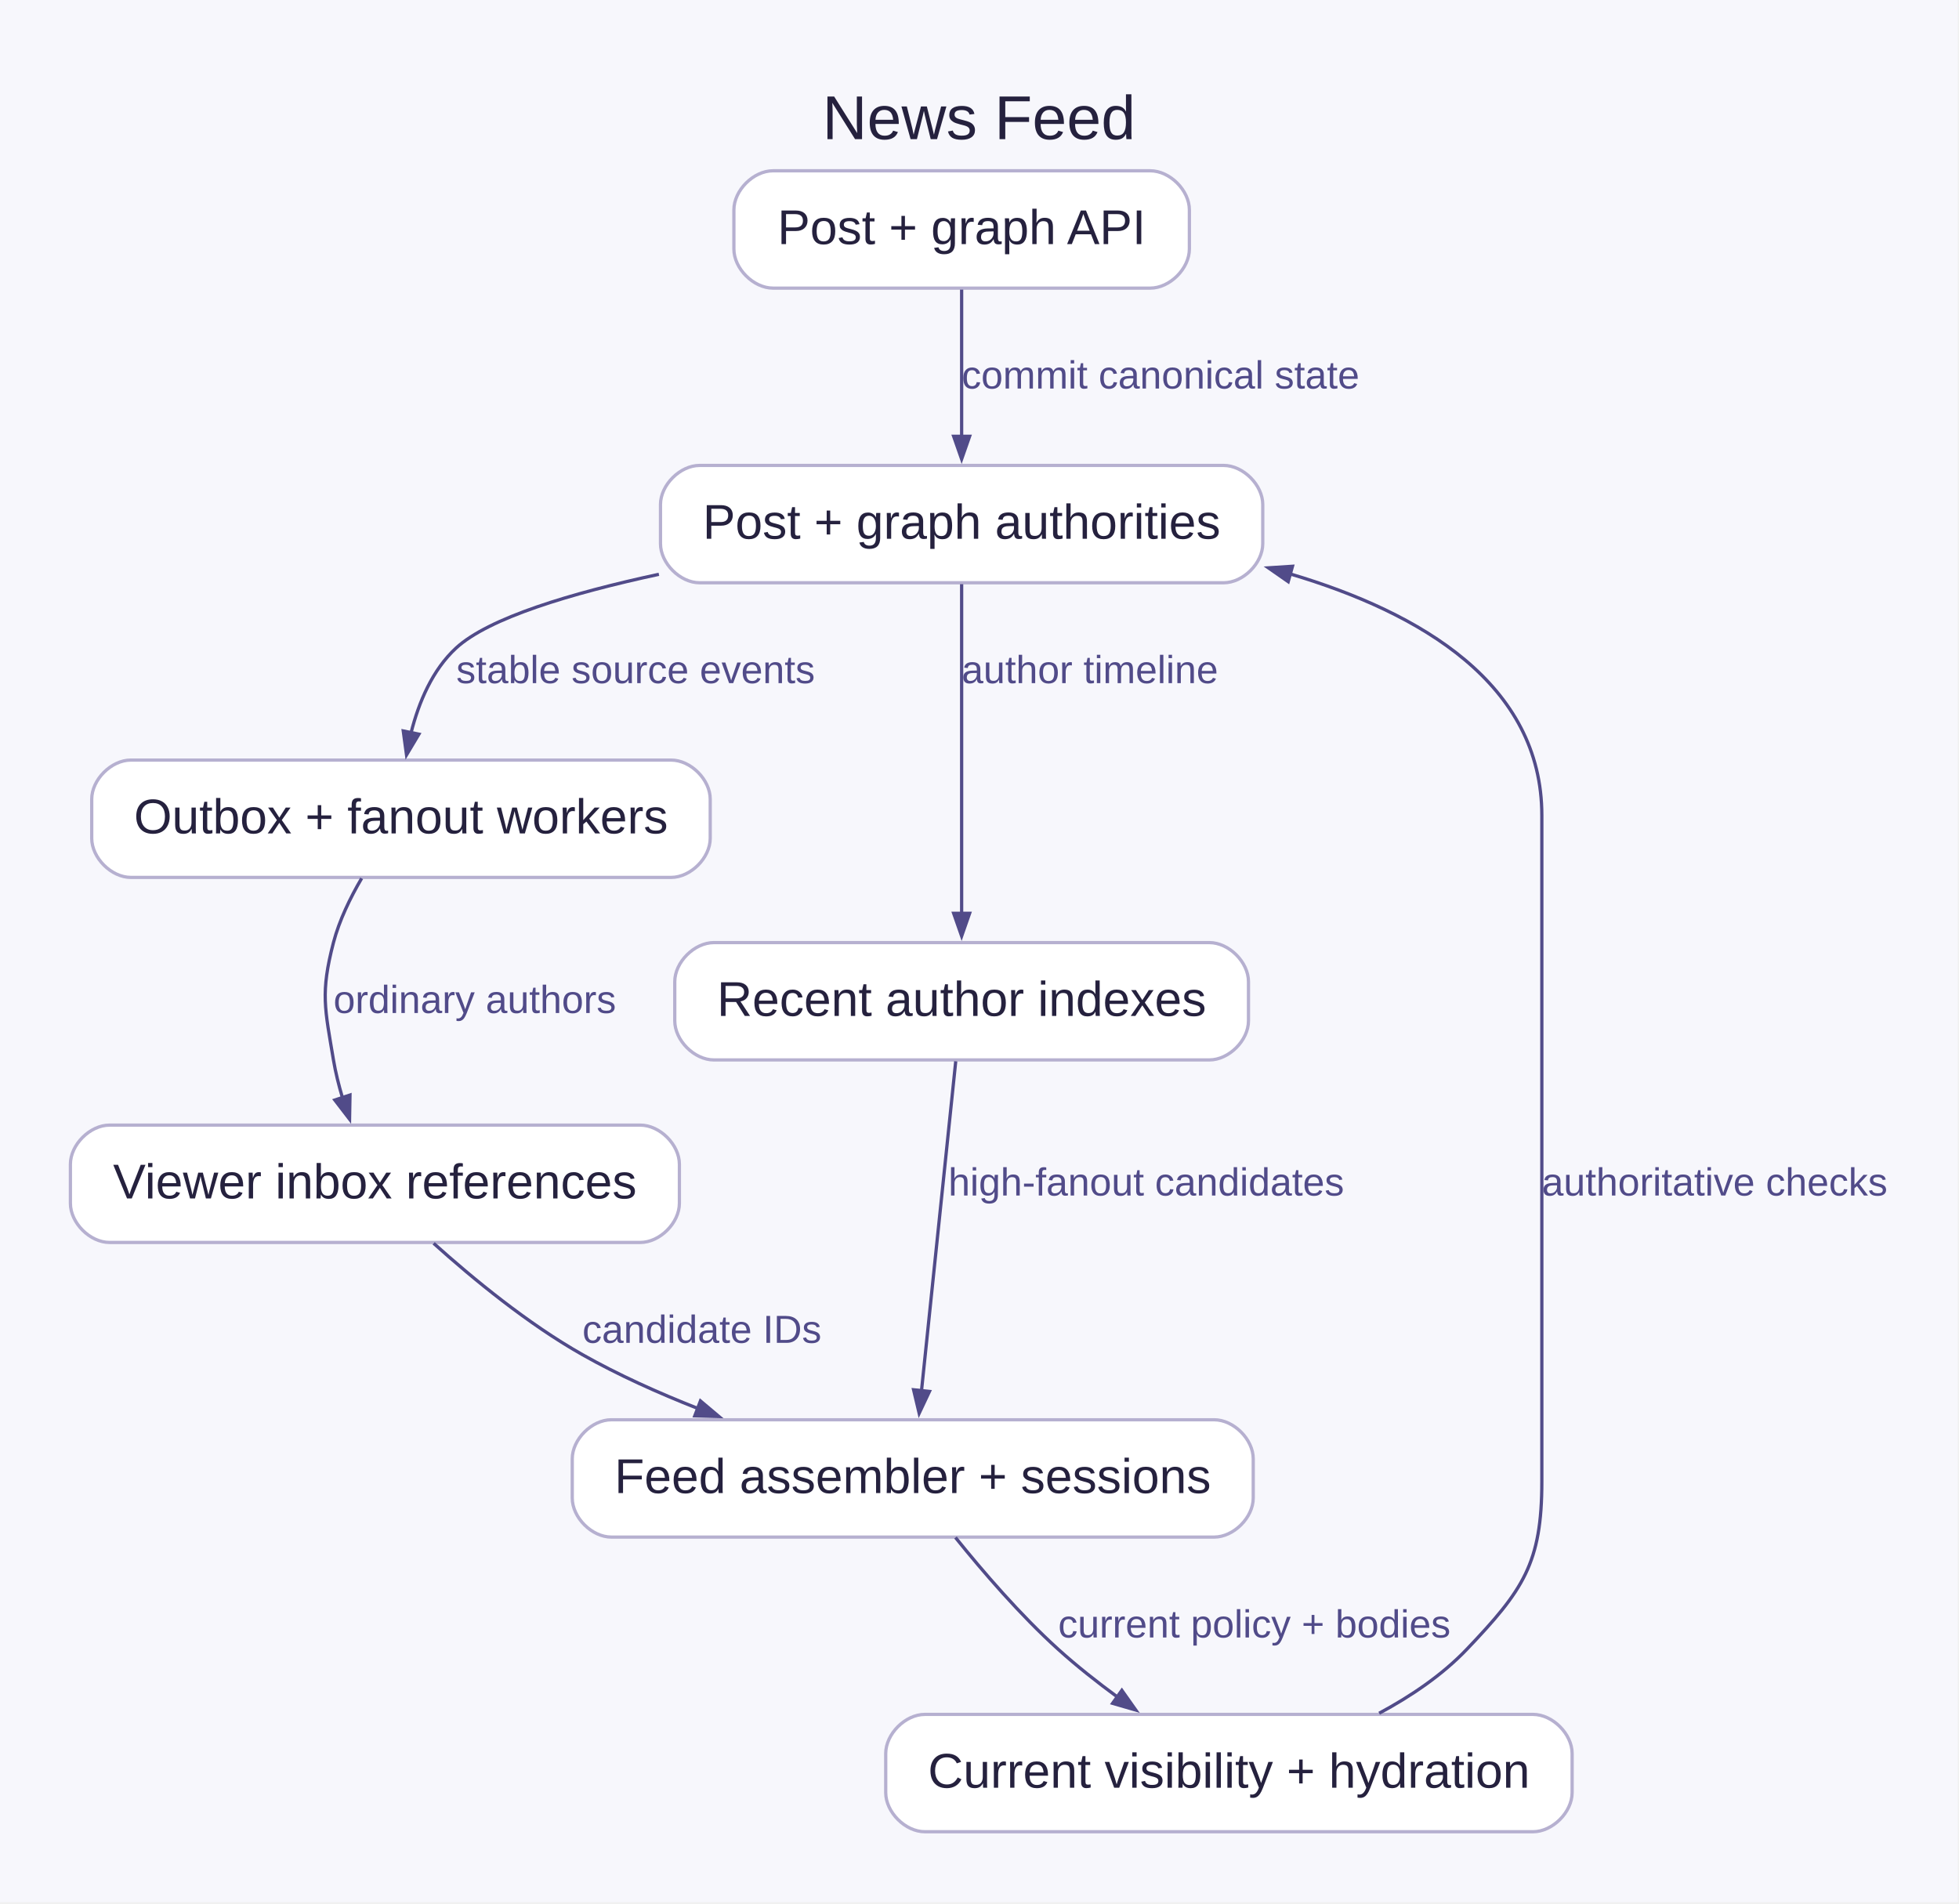
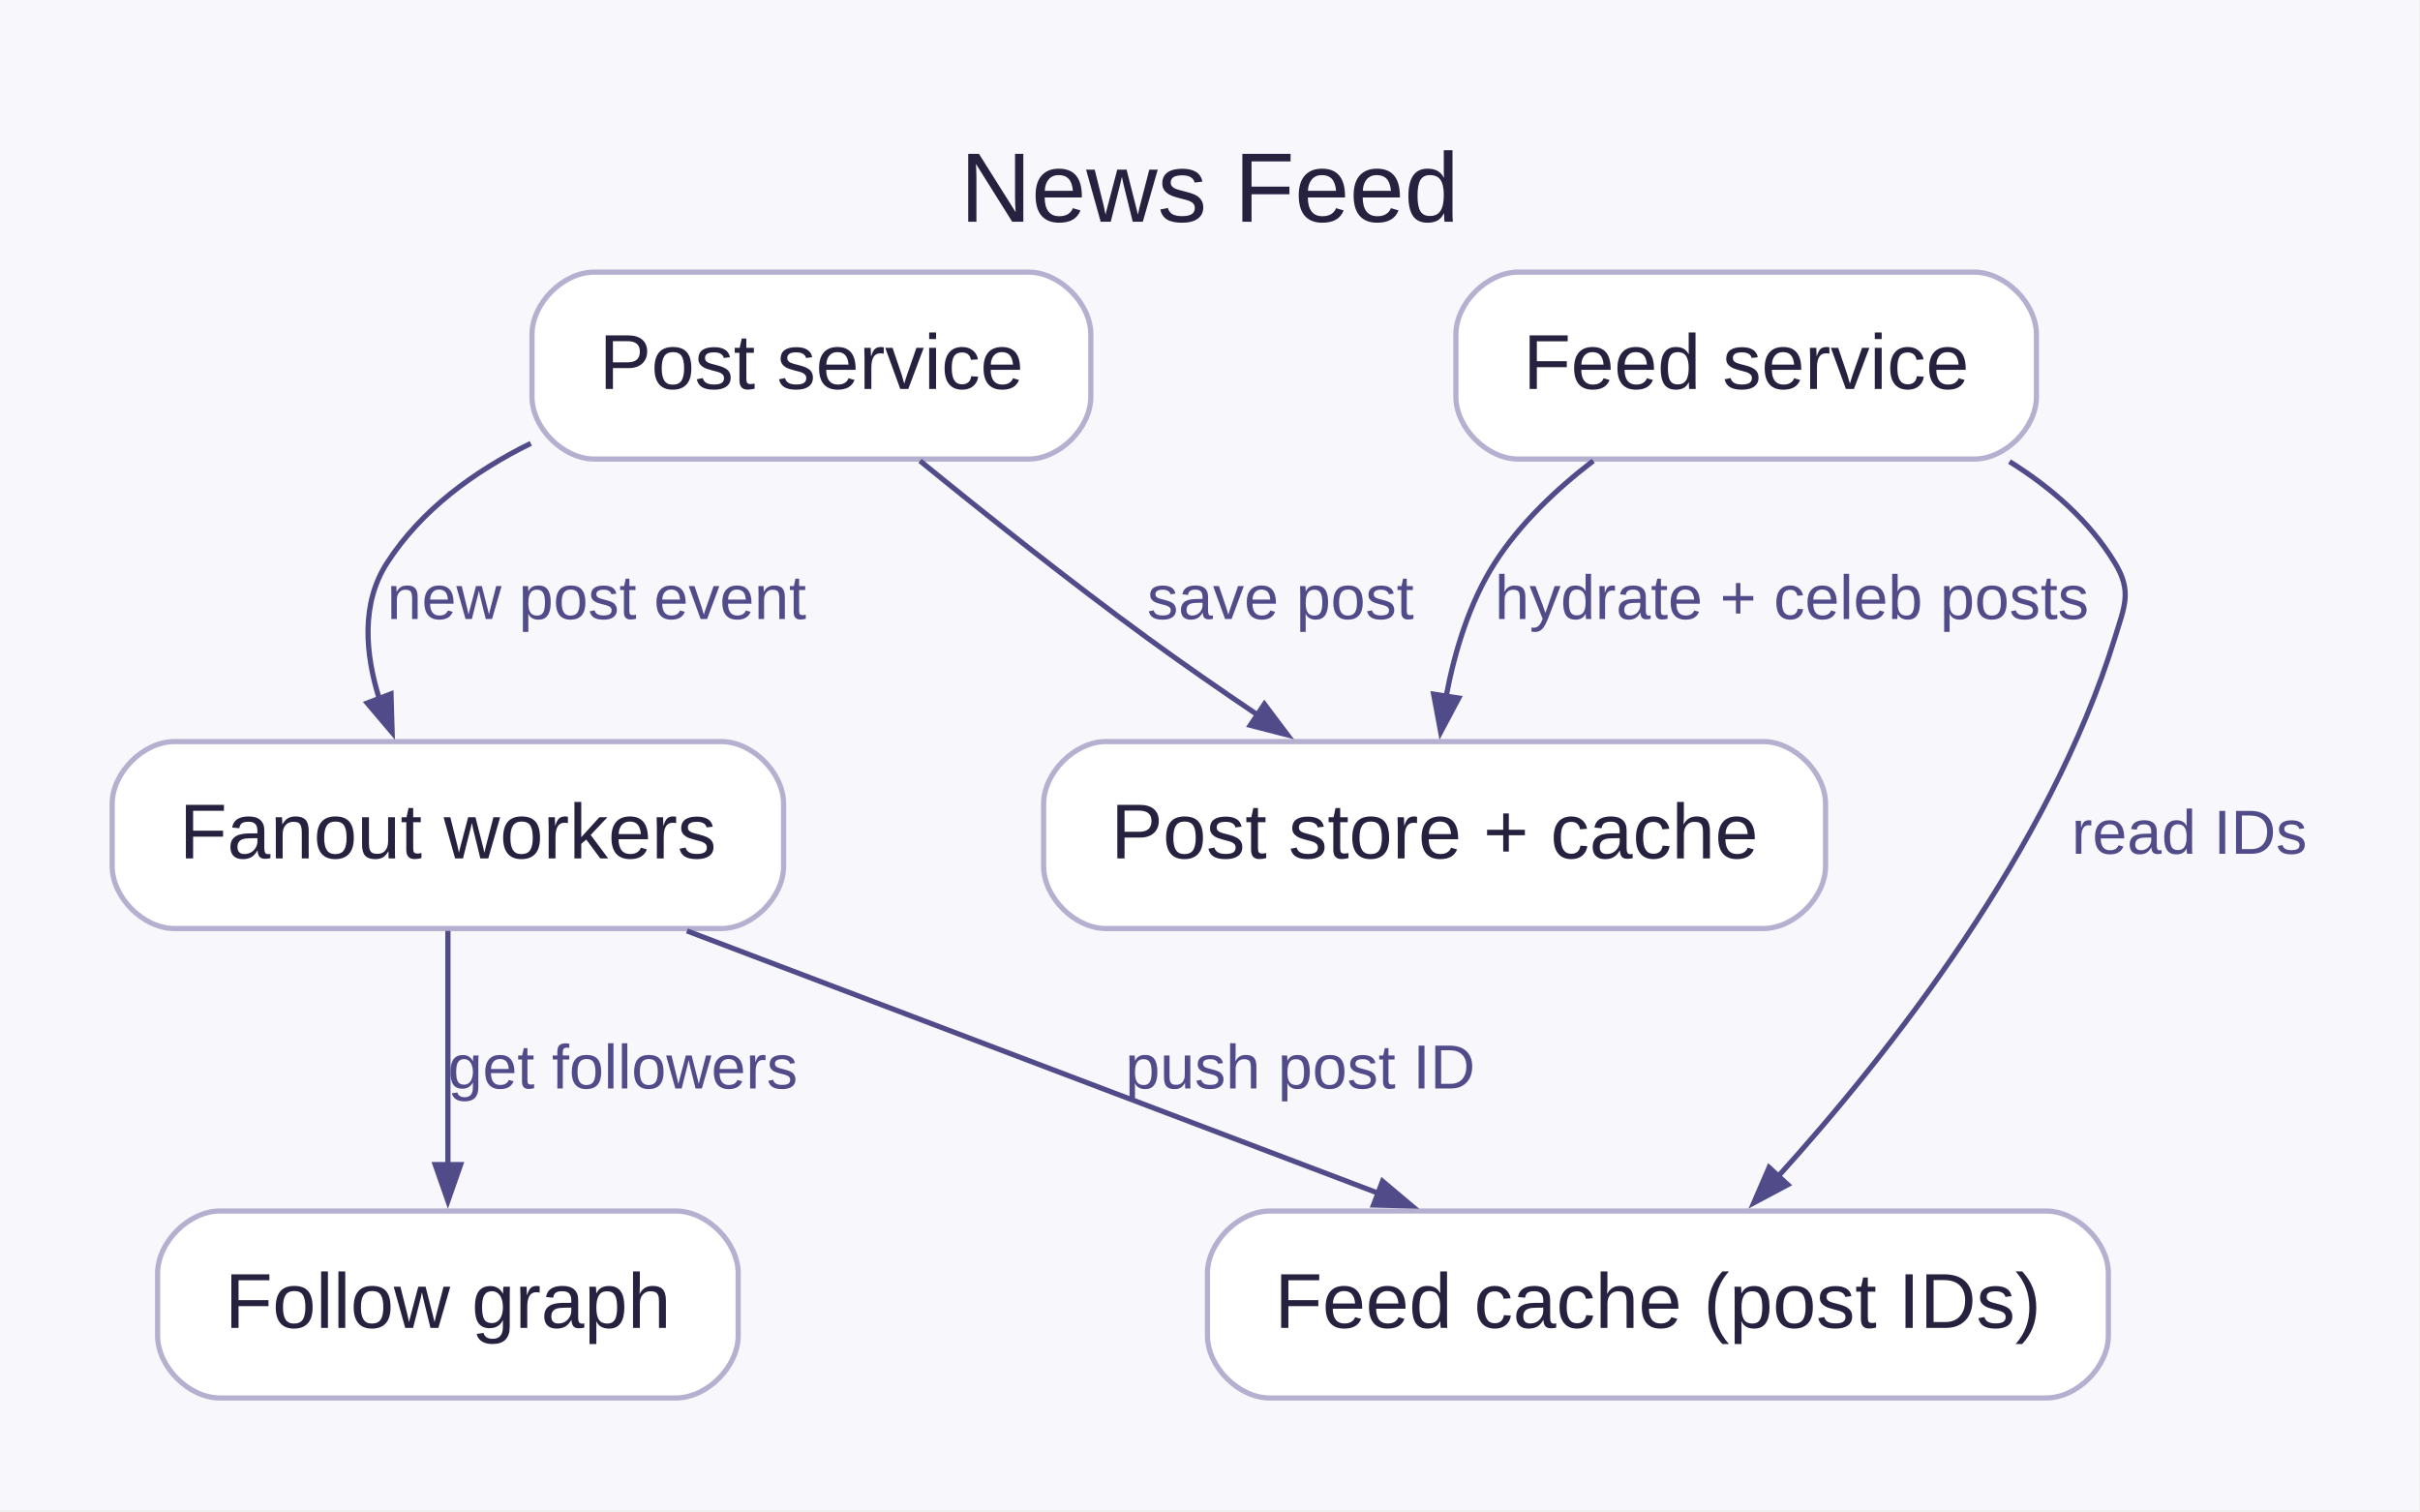
- <svg xmlns="http://www.w3.org/2000/svg" width="601pt" height="584pt" viewBox="0.00 0.00 601.00 584.00" role="img" aria-labelledby="answer-title answer-desc">
-   <g id="graph0" class="graph" transform="scale(1 1) rotate(0) translate(21.6 562)">
-     <polygon fill="#f7f7fc" stroke="none" points="-21.6,21.6 -21.6,-562 579.07,-562 579.07,21.6 -21.6,21.6" />
-     <text xml:space="preserve" text-anchor="middle" x="278.74" y="-519.3" font-family="Arial" font-size="19.00" fill="#25213e">News Feed</text>
+ <svg xmlns="http://www.w3.org/2000/svg" width="466pt" height="291pt" viewBox="0.00 0.00 466.00 291.00" role="img" aria-labelledby="answer-title answer-desc">
+   <g id="graph0" class="graph" transform="scale(1 1) rotate(0) translate(21.6 269.2)">
+     <polygon fill="#f7f7fc" stroke="none" points="-21.6,21.6 -21.6,-269.2 444.26,-269.2 444.26,21.6 -21.6,21.6" />
+     <text xml:space="preserve" text-anchor="middle" x="211.33" y="-226.5" font-family="Arial" font-size="19.00" fill="#25213e">News Feed</text>
    <g id="node1" class="node">
-       <path fill="#ffffff" stroke="#b6b0d0" d="M331.29,-509.6C331.29,-509.6 215.55,-509.6 215.55,-509.6 209.55,-509.6 203.55,-503.6 203.55,-497.6 203.55,-497.6 203.55,-485.6 203.55,-485.6 203.55,-479.6 209.55,-473.6 215.55,-473.6 215.55,-473.6 331.29,-473.6 331.29,-473.6 337.29,-473.6 343.29,-479.6 343.29,-485.6 343.29,-485.6 343.29,-497.6 343.29,-497.6 343.29,-503.6 337.29,-509.6 331.29,-509.6" />
-       <text xml:space="preserve" text-anchor="middle" x="273.42" y="-487.1" font-family="Arial" font-size="15.00" fill="#25213e">Post + graph API</text>
+       <path fill="#ffffff" stroke="#b6b0d0" d="M176.45,-216.8C176.45,-216.8 92.84,-216.8 92.84,-216.8 86.84,-216.8 80.84,-210.8 80.84,-204.8 80.84,-204.8 80.84,-192.8 80.84,-192.8 80.84,-186.8 86.84,-180.8 92.84,-180.8 92.84,-180.8 176.45,-180.8 176.45,-180.8 182.45,-180.8 188.45,-186.8 188.45,-192.8 188.45,-192.8 188.45,-204.8 188.45,-204.8 188.45,-210.8 182.45,-216.8 176.45,-216.8" />
+       <text xml:space="preserve" text-anchor="middle" x="134.65" y="-194.3" font-family="Arial" font-size="15.00" fill="#25213e">Post service</text>
    </g>
    <g id="node2" class="node">
-       <path fill="#ffffff" stroke="#b6b0d0" d="M353.8,-419.2C353.8,-419.2 193.03,-419.2 193.03,-419.2 187.03,-419.2 181.03,-413.2 181.03,-407.2 181.03,-407.2 181.03,-395.2 181.03,-395.2 181.03,-389.2 187.03,-383.2 193.03,-383.2 193.03,-383.2 353.8,-383.2 353.8,-383.2 359.8,-383.2 365.8,-389.2 365.8,-395.2 365.8,-395.2 365.8,-407.2 365.8,-407.2 365.8,-413.2 359.8,-419.2 353.8,-419.2" />
-       <text xml:space="preserve" text-anchor="middle" x="273.42" y="-396.7" font-family="Arial" font-size="15.00" fill="#25213e">Post + graph authorities</text>
+       <path fill="#ffffff" stroke="#b6b0d0" d="M117.29,-126.4C117.29,-126.4 12,-126.4 12,-126.4 6,-126.4 0,-120.4 0,-114.4 0,-114.4 0,-102.4 0,-102.4 0,-96.4 6,-90.4 12,-90.4 12,-90.4 117.29,-90.4 117.29,-90.4 123.29,-90.4 129.29,-96.4 129.29,-102.4 129.29,-102.4 129.29,-114.4 129.29,-114.4 129.29,-120.4 123.29,-126.4 117.29,-126.4" />
+       <text xml:space="preserve" text-anchor="middle" x="64.65" y="-103.9" font-family="Arial" font-size="15.00" fill="#25213e">Fanout workers</text>
+     </g>
+     <g id="edge2" class="edge">
+       <path fill="none" stroke="#514b89" d="M80.61,-183.82C69.67,-178.43 59.51,-171.01 52.93,-160.8 47.91,-153.03 48.69,-143.38 51.46,-134.55" />
+       <polygon fill="#514b89" stroke="#514b89" points="53.69,-135.58 53.91,-128.16 49.11,-133.82 53.69,-135.58" />
+       <text xml:space="preserve" text-anchor="middle" x="93.29" y="-150" font-family="Arial" font-size="12.00" fill="#514b89">new post event</text>
+     </g>
+     <g id="node6" class="node">
+       <path fill="#ffffff" stroke="#b6b0d0" d="M317.93,-126.4C317.93,-126.4 191.36,-126.4 191.36,-126.4 185.36,-126.4 179.36,-120.4 179.36,-114.4 179.36,-114.4 179.36,-102.4 179.36,-102.4 179.36,-96.4 185.36,-90.4 191.36,-90.4 191.36,-90.4 317.93,-90.4 317.93,-90.4 323.93,-90.4 329.93,-96.4 329.93,-102.4 329.93,-102.4 329.93,-114.4 329.93,-114.4 329.93,-120.4 323.93,-126.4 317.93,-126.4" />
+       <text xml:space="preserve" text-anchor="middle" x="254.65" y="-103.9" font-family="Arial" font-size="15.00" fill="#25213e">Post store + cache</text>
    </g>
    <g id="edge1" class="edge">
-       <path fill="none" stroke="#514b89" d="M273.42,-473.14C273.42,-460.18 273.42,-442.32 273.42,-427.76" />
-       <polygon fill="#514b89" stroke="#514b89" points="275.87,-428.14 273.42,-421.14 270.97,-428.14 275.87,-428.14" />
-       <text xml:space="preserve" text-anchor="middle" x="334.44" y="-442.8" font-family="Arial" font-size="12.00" fill="#514b89">commit canonical state</text>
+       <path fill="none" stroke="#514b89" d="M155.56,-180.45C168.05,-170.27 184.34,-157.3 199.28,-146.4 206.08,-141.44 213.48,-136.31 220.6,-131.51" />
+       <polygon fill="#514b89" stroke="#514b89" points="221.87,-133.61 226.33,-127.68 219.15,-129.53 221.87,-133.61" />
+       <text xml:space="preserve" text-anchor="middle" x="224.97" y="-150" font-family="Arial" font-size="12.00" fill="#514b89">save post</text>
    </g>
    <g id="node3" class="node">
-       <path fill="#ffffff" stroke="#b6b0d0" d="M184.29,-328.8C184.29,-328.8 18.54,-328.8 18.54,-328.8 12.54,-328.8 6.54,-322.8 6.54,-316.8 6.54,-316.8 6.54,-304.8 6.54,-304.8 6.54,-298.8 12.54,-292.8 18.54,-292.8 18.54,-292.8 184.29,-292.8 184.29,-292.8 190.29,-292.8 196.29,-298.8 196.29,-304.8 196.29,-304.8 196.29,-316.8 196.29,-316.8 196.29,-322.8 190.29,-328.8 184.29,-328.8" />
-       <text xml:space="preserve" text-anchor="middle" x="101.42" y="-306.3" font-family="Arial" font-size="15.00" fill="#25213e">Outbox + fanout workers</text>
+       <path fill="#ffffff" stroke="#b6b0d0" d="M372.39,-36C372.39,-36 222.91,-36 222.91,-36 216.91,-36 210.91,-30 210.91,-24 210.91,-24 210.91,-12 210.91,-12 210.91,-6 216.91,0 222.91,0 222.91,0 372.39,0 372.39,0 378.39,0 384.39,-6 384.39,-12 384.39,-12 384.39,-24 384.39,-24 384.39,-30 378.39,-36 372.39,-36" />
+       <text xml:space="preserve" text-anchor="middle" x="297.65" y="-13.5" font-family="Arial" font-size="15.00" fill="#25213e">Feed cache (post IDs)</text>
    </g>
-     <g id="edge2" class="edge">
-       <path fill="none" stroke="#514b89" d="M180.54,-385.8C153.4,-379.95 128.34,-372.38 118.35,-363.2 111.05,-356.48 106.88,-346.55 104.52,-337.21" />
-       <polygon fill="#514b89" stroke="#514b89" points="106.92,-336.75 103.12,-330.38 102.12,-337.73 106.92,-336.75" />
-       <text xml:space="preserve" text-anchor="middle" x="173.39" y="-352.4" font-family="Arial" font-size="12.00" fill="#514b89">stable source events</text>
+     <g id="edge4" class="edge">
+       <path fill="none" stroke="#514b89" d="M110.68,-89.94C148.98,-75.41 203.54,-54.7 243.85,-39.41" />
+       <polygon fill="#514b89" stroke="#514b89" points="244.62,-41.74 250.29,-36.97 242.88,-37.16 244.62,-41.74" />
+       <text xml:space="preserve" text-anchor="middle" x="228.78" y="-59.6" font-family="Arial" font-size="12.00" fill="#514b89">push post ID</text>
    </g>
    <g id="node5" class="node">
-       <path fill="#ffffff" stroke="#b6b0d0" d="M349.42,-272.8C349.42,-272.8 197.41,-272.8 197.41,-272.8 191.41,-272.8 185.41,-266.8 185.41,-260.8 185.41,-260.8 185.41,-248.8 185.41,-248.8 185.41,-242.8 191.41,-236.8 197.41,-236.8 197.41,-236.8 349.42,-236.8 349.42,-236.8 355.42,-236.8 361.42,-242.8 361.42,-248.8 361.42,-248.8 361.42,-260.8 361.42,-260.8 361.42,-266.8 355.42,-272.8 349.42,-272.8" />
-       <text xml:space="preserve" text-anchor="middle" x="273.42" y="-250.3" font-family="Arial" font-size="15.00" fill="#25213e">Recent author indexes</text>
+       <path fill="#ffffff" stroke="#b6b0d0" d="M108.55,-36C108.55,-36 20.75,-36 20.75,-36 14.75,-36 8.75,-30 8.75,-24 8.75,-24 8.75,-12 8.75,-12 8.75,-6 14.75,0 20.75,0 20.75,0 108.55,0 108.55,0 114.55,0 120.55,-6 120.55,-12 120.55,-12 120.55,-24 120.55,-24 120.55,-30 114.55,-36 108.55,-36" />
+       <text xml:space="preserve" text-anchor="middle" x="64.65" y="-13.5" font-family="Arial" font-size="15.00" fill="#25213e">Follow graph</text>
    </g>
-     <g id="edge4" class="edge">
-       <path fill="none" stroke="#514b89" d="M273.42,-382.78C273.42,-357.63 273.42,-310.96 273.42,-281.74" />
-       <polygon fill="#514b89" stroke="#514b89" points="275.87,-281.79 273.42,-274.79 270.97,-281.79 275.87,-281.79" />
-       <text xml:space="preserve" text-anchor="middle" x="312.77" y="-352.4" font-family="Arial" font-size="12.00" fill="#514b89">author timeline</text>
+     <g id="edge3" class="edge">
+       <path fill="none" stroke="#514b89" d="M64.65,-89.94C64.65,-76.98 64.65,-59.12 64.65,-44.56" />
+       <polygon fill="#514b89" stroke="#514b89" points="67.1,-44.94 64.65,-37.94 62.2,-44.94 67.1,-44.94" />
+       <text xml:space="preserve" text-anchor="middle" x="98.33" y="-59.6" font-family="Arial" font-size="12.00" fill="#514b89">get followers</text>
    </g>
    <g id="node4" class="node">
-       <path fill="#ffffff" stroke="#b6b0d0" d="M174.83,-216.8C174.83,-216.8 12,-216.8 12,-216.8 6,-216.8 0,-210.8 0,-204.8 0,-204.8 0,-192.8 0,-192.8 0,-186.8 6,-180.8 12,-180.8 12,-180.8 174.83,-180.8 174.83,-180.8 180.83,-180.8 186.83,-186.8 186.83,-192.8 186.83,-192.8 186.83,-204.8 186.83,-204.8 186.83,-210.8 180.83,-216.8 174.83,-216.8" />
-       <text xml:space="preserve" text-anchor="middle" x="93.42" y="-194.3" font-family="Arial" font-size="15.00" fill="#25213e">Viewer inbox references</text>
-     </g>
-     <g id="edge3" class="edge">
-       <path fill="none" stroke="#514b89" d="M89.35,-292.52C85.85,-286.55 82.49,-279.64 80.7,-272.8 76.67,-257.32 78.07,-252.58 80.7,-236.8 81.34,-233 82.31,-229.08 83.45,-225.26" />
-       <polygon fill="#514b89" stroke="#514b89" points="85.77,-226.03 85.64,-218.62 81.12,-224.5 85.77,-226.03" />
-       <text xml:space="preserve" text-anchor="middle" x="124.06" y="-251.2" font-family="Arial" font-size="12.00" fill="#514b89">ordinary authors</text>
-     </g>
-     <g id="node6" class="node">
-       <path fill="#ffffff" stroke="#b6b0d0" d="M350.88,-126.4C350.88,-126.4 165.96,-126.4 165.96,-126.4 159.96,-126.4 153.96,-120.4 153.96,-114.4 153.96,-114.4 153.96,-102.4 153.96,-102.4 153.96,-96.4 159.96,-90.4 165.96,-90.4 165.96,-90.4 350.88,-90.4 350.88,-90.4 356.88,-90.4 362.88,-96.4 362.88,-102.4 362.88,-102.4 362.88,-114.4 362.88,-114.4 362.88,-120.4 356.88,-126.4 350.88,-126.4" />
-       <text xml:space="preserve" text-anchor="middle" x="258.42" y="-103.9" font-family="Arial" font-size="15.00" fill="#25213e">Feed assembler + sessions</text>
+       <path fill="#ffffff" stroke="#b6b0d0" d="M358.54,-216.8C358.54,-216.8 270.75,-216.8 270.75,-216.8 264.75,-216.8 258.75,-210.8 258.75,-204.8 258.75,-204.8 258.75,-192.8 258.75,-192.8 258.75,-186.8 264.75,-180.8 270.75,-180.8 270.75,-180.8 358.54,-180.8 358.54,-180.8 364.54,-180.8 370.54,-186.8 370.54,-192.8 370.54,-192.8 370.54,-204.8 370.54,-204.8 370.54,-210.8 364.54,-216.8 358.54,-216.8" />
+       <text xml:space="preserve" text-anchor="middle" x="314.65" y="-194.3" font-family="Arial" font-size="15.00" fill="#25213e">Feed service</text>
    </g>
    <g id="edge5" class="edge">
-       <path fill="none" stroke="#514b89" d="M111.44,-180.53C123.57,-169.62 140.35,-155.84 157.04,-146.4 168.08,-140.16 180.36,-134.63 192.47,-129.88" />
-       <polygon fill="#514b89" stroke="#514b89" points="193.29,-132.18 198.96,-127.4 191.55,-127.6 193.29,-132.18" />
-       <text xml:space="preserve" text-anchor="middle" x="193.73" y="-150" font-family="Arial" font-size="12.00" fill="#514b89">candidate IDs</text>
+       <path fill="none" stroke="#514b89" d="M365.35,-180.32C373.44,-175.28 380.75,-168.88 385.65,-160.8 388.97,-155.33 387.53,-152.52 385.65,-146.4 373.11,-105.59 342.26,-66.39 320.65,-42.5" />
+       <polygon fill="#514b89" stroke="#514b89" points="322.66,-41.07 316.12,-37.59 319.06,-44.39 322.66,-41.07" />
+       <text xml:space="preserve" text-anchor="middle" x="399.98" y="-104.8" font-family="Arial" font-size="12.00" fill="#514b89">read IDs</text>
    </g>
    <g id="edge6" class="edge">
-       <path fill="none" stroke="#514b89" d="M271.61,-236.38C268.99,-211.23 264.15,-164.56 261.11,-135.34" />
-       <polygon fill="#514b89" stroke="#514b89" points="263.55,-135.09 260.39,-128.39 258.68,-135.6 263.55,-135.09" />
-       <text xml:space="preserve" text-anchor="middle" x="330.05" y="-195.2" font-family="Arial" font-size="12.00" fill="#514b89">high-fanout candidates</text>
-     </g>
-     <g id="node7" class="node">
-       <path fill="#ffffff" stroke="#b6b0d0" d="M448.71,-36C448.71,-36 262.13,-36 262.13,-36 256.13,-36 250.13,-30 250.13,-24 250.13,-24 250.13,-12 250.13,-12 250.13,-6 256.13,0 262.13,0 262.13,0 448.71,0 448.71,0 454.71,0 460.71,-6 460.71,-12 460.71,-12 460.71,-24 460.71,-24 460.71,-30 454.71,-36 448.71,-36" />
-       <text xml:space="preserve" text-anchor="middle" x="355.42" y="-13.5" font-family="Arial" font-size="15.00" fill="#25213e">Current visibility + hydration</text>
-     </g>
-     <g id="edge7" class="edge">
-       <path fill="none" stroke="#514b89" d="M271.53,-90.27C279.96,-79.8 291.45,-66.46 303.02,-56 308.66,-50.9 315.02,-45.88 321.31,-41.27" />
-       <polygon fill="#514b89" stroke="#514b89" points="322.57,-43.39 326.85,-37.33 319.73,-39.4 322.57,-43.39" />
-       <text xml:space="preserve" text-anchor="middle" x="363.22" y="-59.6" font-family="Arial" font-size="12.00" fill="#514b89">current policy + bodies</text>
-     </g>
-     <g id="edge8" class="edge">
-       <path fill="none" stroke="#514b89" d="M401.51,-36.35C411.26,-41.58 420.87,-48.08 428.42,-56 445.68,-74.12 451.42,-82.37 451.42,-107.4 451.42,-311.8 451.42,-311.8 451.42,-311.8 451.42,-352.07 414.41,-374 374.15,-385.93" />
-       <polygon fill="#514b89" stroke="#514b89" points="373.61,-383.54 367.52,-387.78 374.92,-388.26 373.61,-383.54" />
-       <text xml:space="preserve" text-anchor="middle" x="504.44" y="-195.2" font-family="Arial" font-size="12.00" fill="#514b89">authoritative checks</text>
+       <path fill="none" stroke="#514b89" d="M285.2,-180.46C278.06,-174.99 271.09,-168.37 266.24,-160.8 261.36,-153.18 258.51,-143.76 256.87,-135.08" />
+       <polygon fill="#514b89" stroke="#514b89" points="259.3,-134.78 255.82,-128.24 254.46,-135.53 259.3,-134.78" />
+       <text xml:space="preserve" text-anchor="middle" x="323.44" y="-150" font-family="Arial" font-size="12.00" fill="#514b89">hydrate + celeb posts</text>
    </g>
  </g>
</svg>
